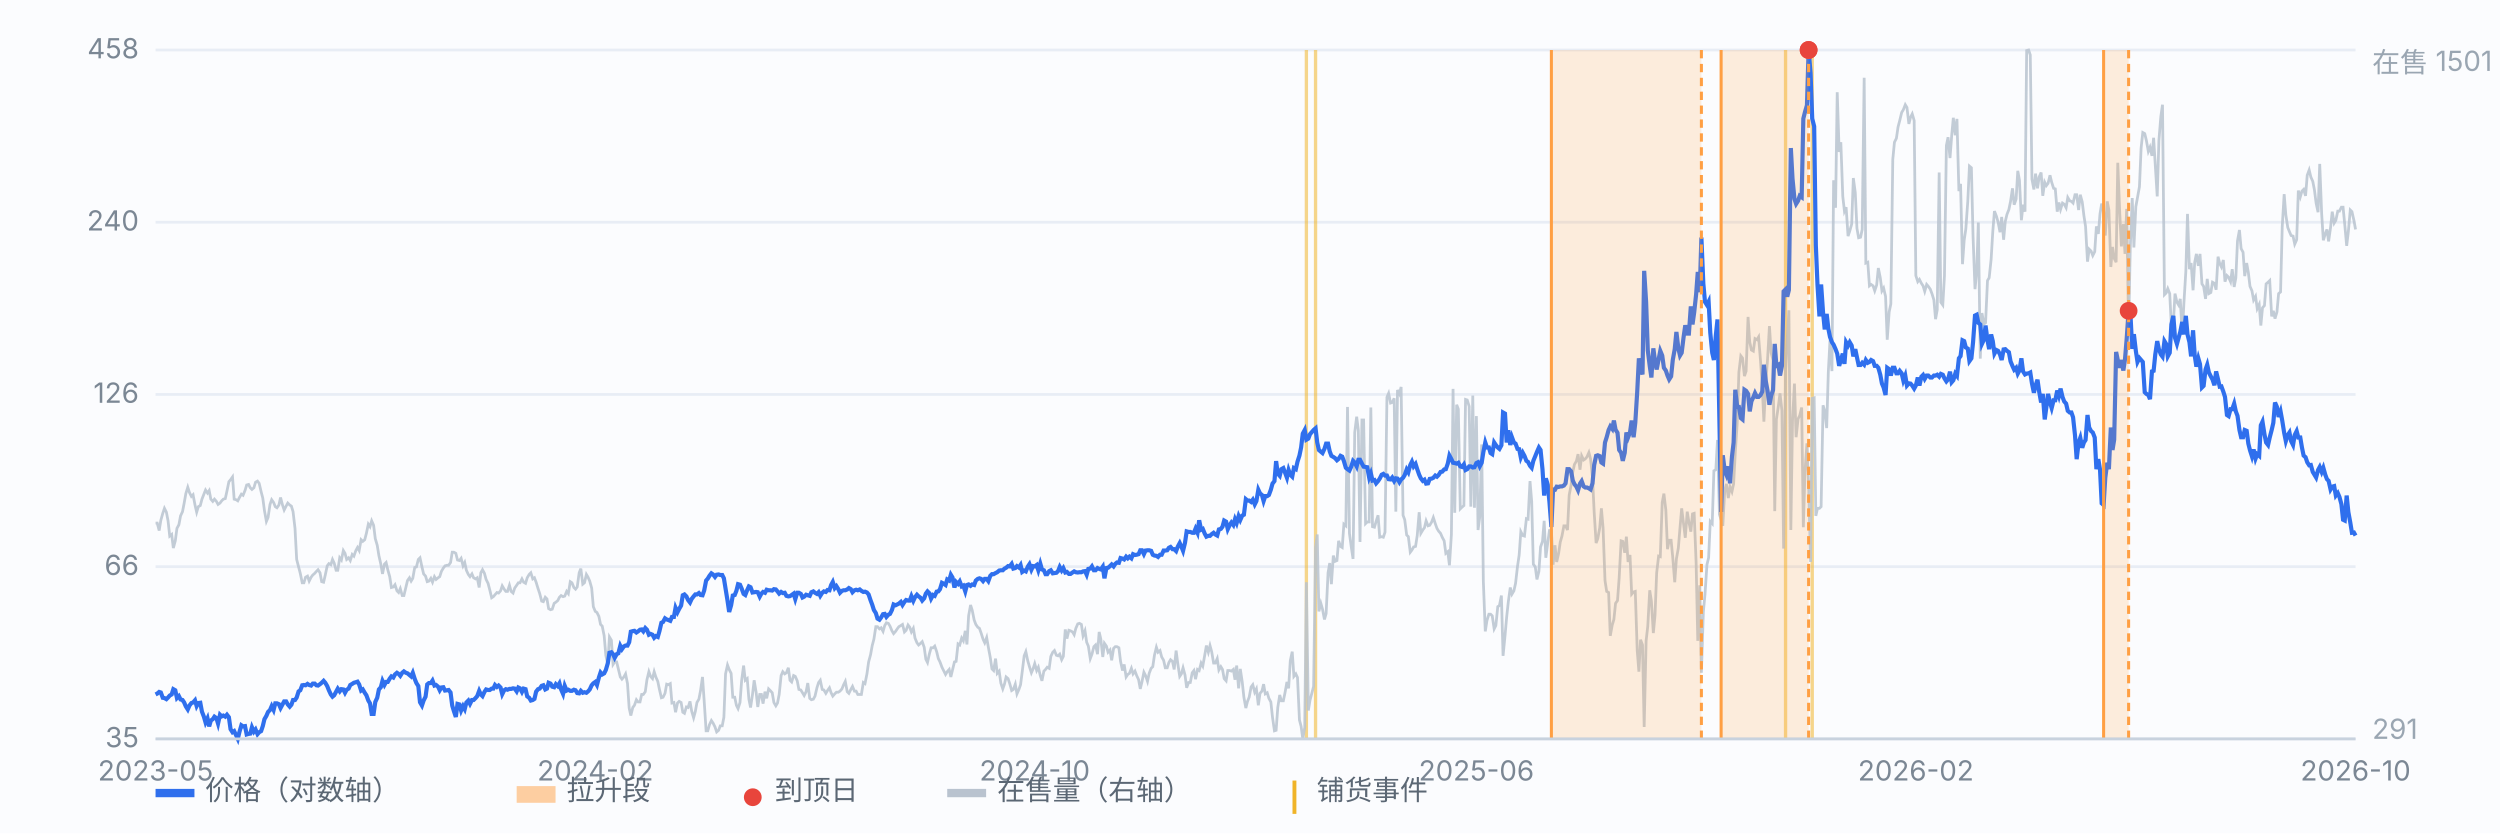
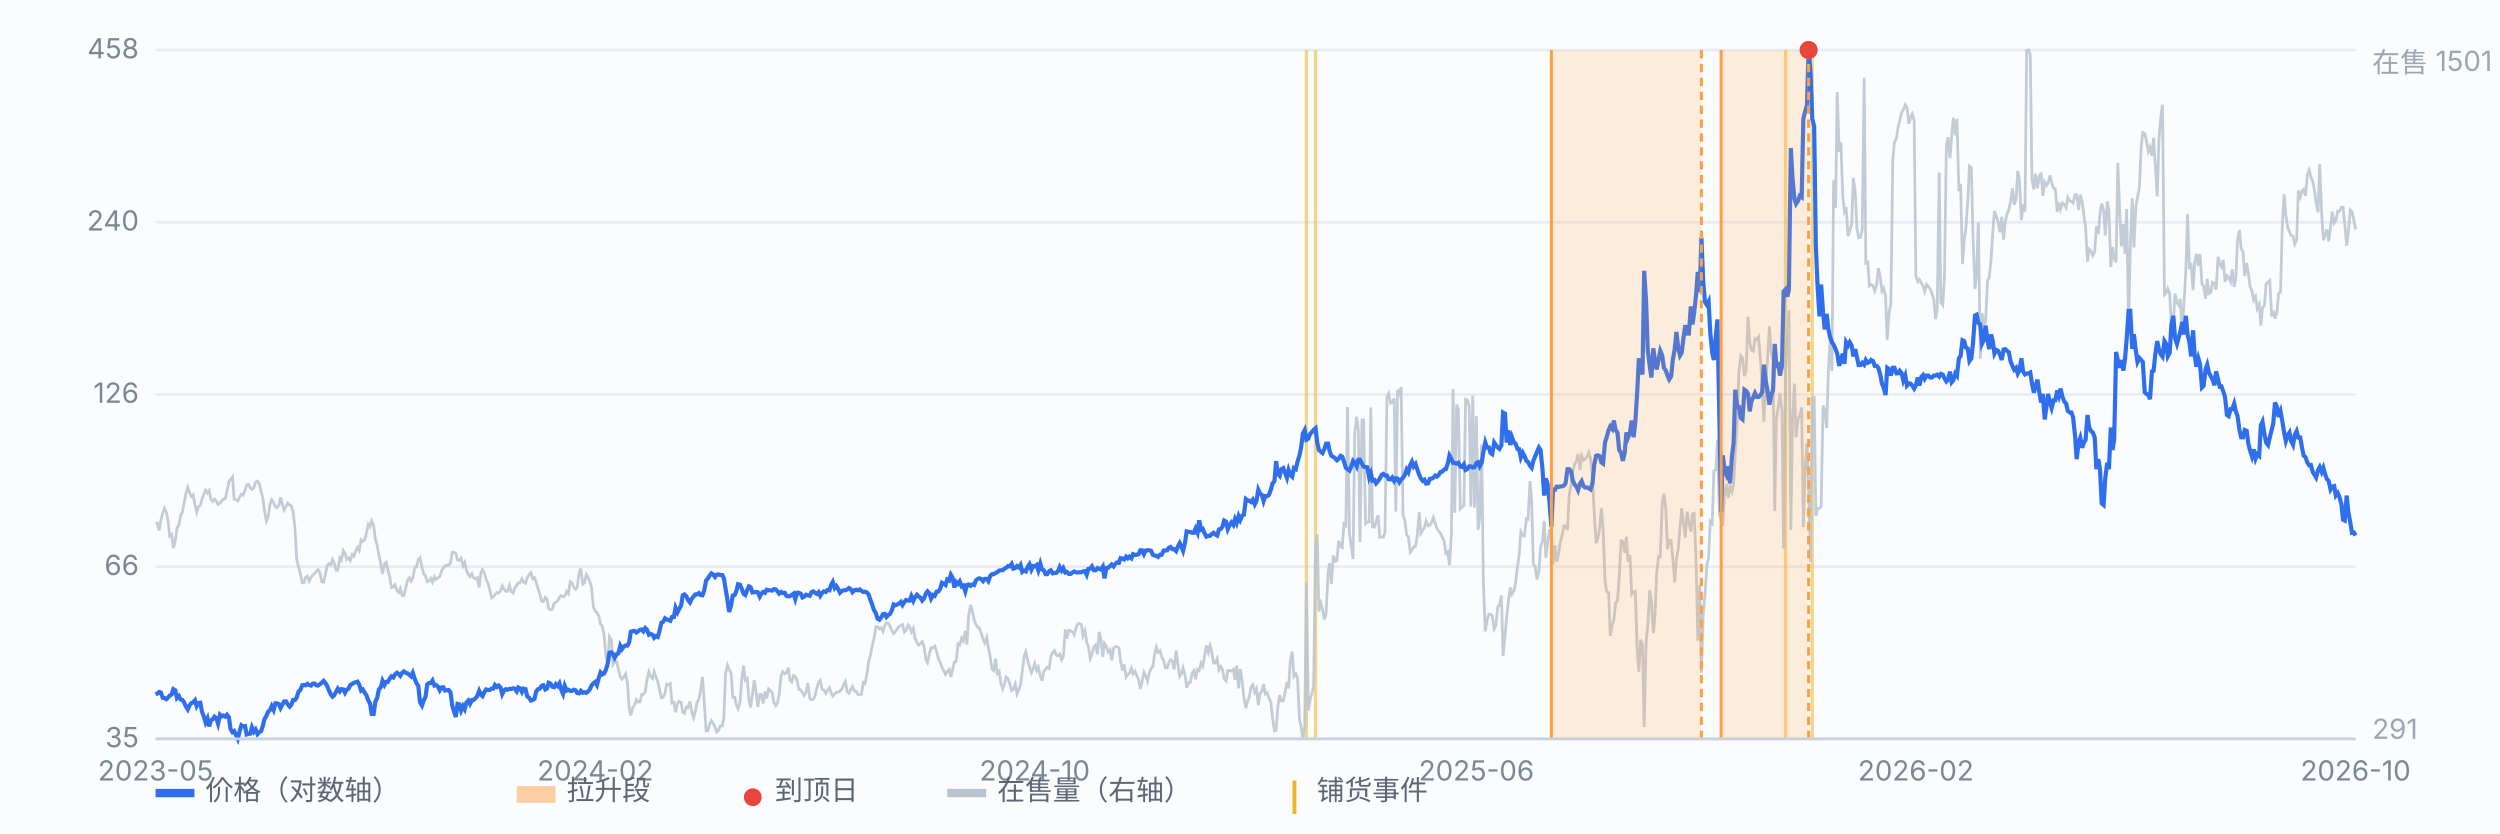
<svg xmlns="http://www.w3.org/2000/svg" viewBox="0 0 900 300" preserveAspectRatio="xMidYMid meet" style="width:100%;max-width:900px;height:auto;display:block" font-family="-apple-system,Segoe UI,Microsoft YaHei,sans-serif" font-size="10">
  <rect x="0" y="0" width="900" height="300" fill="#fbfcfe" />
  <line x1="56" y1="266.0" x2="848" y2="266.0" stroke="#e8edf5" stroke-width="1" />
  <text x="50" y="269.0" text-anchor="end" fill="#7b8794">35</text>
  <line x1="56" y1="204.0" x2="848" y2="204.0" stroke="#e8edf5" stroke-width="1" />
  <text x="50" y="207.0" text-anchor="end" fill="#7b8794">66</text>
  <line x1="56" y1="142.0" x2="848" y2="142.0" stroke="#e8edf5" stroke-width="1" />
  <text x="50" y="145.0" text-anchor="end" fill="#7b8794">126</text>
  <line x1="56" y1="80.0" x2="848" y2="80.0" stroke="#e8edf5" stroke-width="1" />
  <text x="50" y="83.0" text-anchor="end" fill="#7b8794">240</text>
  <line x1="56" y1="18.0" x2="848" y2="18.0" stroke="#e8edf5" stroke-width="1" />
  <text x="50" y="21.0" text-anchor="end" fill="#7b8794">458</text>
  <line x1="470.3" y1="18" x2="470.3" y2="266" stroke="#f0b429" stroke-width="1.2" opacity="0.55" />
  <line x1="473.6" y1="18" x2="473.6" y2="266" stroke="#f0b429" stroke-width="1.2" opacity="0.55" />
  <line x1="642.8" y1="18" x2="642.8" y2="266" stroke="#f0b429" stroke-width="1.2" opacity="0.55" />
  <line x1="652.4" y1="18" x2="652.4" y2="266" stroke="#f0b429" stroke-width="1.2" opacity="0.55" />
  <path d="M56.0 188.3 L56.6 188.3 L57.3 191.0 L57.9 187.3 L58.6 184.8 L59.2 183.0 L59.9 184.4 L60.5 187.5 L61.1 193.0 L61.8 192.4 L62.4 197.3 L63.1 194.7 L63.7 190.2 L64.4 188.9 L65.0 185.7 L65.7 184.2 L66.3 181.1 L66.9 177.7 L67.6 175.4 L68.2 177.3 L68.9 178.7 L69.5 178.1 L70.2 181.8 L70.8 184.4 L71.4 182.4 L72.1 182.0 L72.7 179.7 L73.4 177.9 L74.0 176.4 L74.7 177.5 L75.3 176.6 L75.9 179.7 L76.6 180.5 L77.2 179.7 L77.9 180.5 L78.5 181.6 L79.2 181.1 L79.8 180.3 L80.4 179.7 L81.1 179.5 L81.7 176.8 L82.4 173.4 L83.0 172.7 L83.7 171.7 L84.3 179.7 L85.0 179.9 L85.6 180.3 L86.2 179.1 L86.9 177.9 L87.5 178.3 L88.2 176.6 L88.8 174.6 L89.5 174.4 L90.1 175.6 L90.7 176.2 L91.4 175.6 L92.0 173.6 L92.7 173.2 L93.3 174.0 L94.0 177.0 L94.6 179.3 L95.2 183.8 L95.9 187.7 L96.5 186.3 L97.2 181.6 L97.8 179.9 L98.5 180.9 L99.1 182.4 L99.7 182.8 L100.4 181.8 L101.0 179.1 L101.7 181.8 L102.3 183.6 L103.0 182.2 L103.6 181.1 L104.3 181.8 L104.9 182.2 L105.5 184.2 L106.2 190.2 L106.8 201.4 L107.5 204.1 L108.1 206.4 L108.8 209.8 L109.4 209.8 L110.0 207.8 L110.7 207.4 L111.3 209.2 L112.0 207.8 L112.6 207.0 L113.3 206.4 L113.9 205.7 L114.5 205.1 L115.2 206.2 L115.8 209.4 L116.5 209.6 L117.1 207.0 L117.8 203.7 L118.4 202.9 L119.1 203.3 L119.7 201.4 L120.3 202.7 L121.0 205.3 L121.6 205.3 L122.3 200.8 L122.9 201.6 L123.6 198.2 L124.2 199.2 L124.8 201.4 L125.5 200.8 L126.1 201.8 L126.8 199.6 L127.4 200.2 L128.1 198.2 L128.7 197.1 L129.3 198.2 L130.0 194.3 L130.6 194.9 L131.3 194.3 L131.9 192.0 L132.6 188.7 L133.2 189.6 L133.8 187.5 L134.5 189.1 L135.1 193.9 L135.8 196.3 L136.4 200.0 L137.1 203.1 L137.7 206.6 L138.4 203.1 L139.0 202.5 L139.6 205.1 L140.3 207.6 L140.9 211.5 L141.6 211.3 L142.2 210.5 L142.9 212.7 L143.5 213.3 L144.1 211.9 L144.8 214.4 L145.4 214.4 L146.1 211.5 L146.7 209.0 L147.4 208.0 L148.0 209.2 L148.6 208.2 L149.3 204.3 L149.9 204.1 L150.6 201.4 L151.2 200.8 L151.9 204.1 L152.5 206.6 L153.2 207.4 L153.8 209.4 L154.4 209.2 L155.1 208.2 L155.7 209.6 L156.4 207.6 L157.0 208.6 L157.7 208.0 L158.3 207.6 L158.9 205.7 L159.6 204.5 L160.2 203.7 L160.9 203.5 L161.5 203.5 L162.2 202.5 L162.8 198.8 L163.4 198.8 L164.1 199.2 L164.7 201.6 L165.4 201.8 L166.0 201.0 L166.7 203.7 L167.3 202.5 L167.9 205.3 L168.6 206.8 L169.2 207.6 L169.9 206.6 L170.5 208.0 L171.2 208.4 L171.8 208.0 L172.5 211.5 L173.1 206.2 L173.7 205.1 L174.4 206.4 L175.0 208.6 L175.7 210.0 L176.3 212.3 L177.0 215.2 L177.6 214.8 L178.2 214.1 L178.9 213.3 L179.5 213.5 L180.2 212.7 L180.8 210.9 L181.5 212.1 L182.1 212.9 L182.7 212.9 L183.4 210.7 L184.0 212.9 L184.7 213.5 L185.3 211.7 L186.0 210.7 L186.6 209.8 L187.2 209.8 L187.9 208.4 L188.5 209.6 L189.2 210.0 L189.8 208.0 L190.5 206.8 L191.1 206.2 L191.8 208.4 L192.4 208.0 L193.0 209.6 L193.7 211.9 L194.3 213.7 L195.0 216.4 L195.6 216.6 L196.3 215.0 L196.9 215.6 L197.5 219.1 L198.2 219.5 L198.8 219.3 L199.5 217.2 L200.1 216.8 L200.8 216.2 L201.4 215.0 L202.0 214.4 L202.7 214.8 L203.3 214.6 L204.0 212.9 L204.6 213.7 L205.3 209.4 L205.9 209.8 L206.6 211.5 L207.2 212.1 L207.8 211.3 L208.5 206.2 L209.1 204.7 L209.8 210.3 L210.4 209.8 L211.1 206.8 L211.7 207.8 L212.3 209.2 L213.0 211.7 L213.6 218.4 L214.3 220.1 L214.9 220.5 L215.6 221.9 L216.2 224.8 L216.8 225.4 L217.5 228.9 L218.1 235.9 L218.8 239.2 L219.4 229.3 L220.1 230.5 L220.7 239.2 L221.3 238.3 L222.0 238.3 L222.6 240.8 L223.3 243.7 L223.9 244.5 L224.6 243.7 L225.2 242.6 L225.9 246.1 L226.5 254.9 L227.1 257.6 L227.8 254.7 L228.4 253.9 L229.1 251.9 L229.7 252.7 L230.4 252.7 L231.0 250.0 L231.6 250.0 L232.3 249.0 L232.9 244.7 L233.6 241.8 L234.2 243.5 L234.9 244.3 L235.5 241.8 L236.1 243.7 L236.8 245.3 L237.4 248.2 L238.1 251.2 L238.7 251.0 L239.4 249.6 L240.0 246.3 L240.6 246.5 L241.3 246.1 L241.9 253.1 L242.6 252.9 L243.2 256.4 L243.9 253.1 L244.5 252.5 L245.2 252.9 L245.8 256.4 L246.4 256.8 L247.1 254.5 L247.7 254.7 L248.4 252.5 L249.0 256.0 L249.7 258.4 L250.3 256.2 L250.9 252.9 L251.6 251.7 L252.2 248.6 L252.9 243.7 L253.5 252.3 L254.2 263.1 L254.8 263.1 L255.4 260.9 L256.1 259.4 L256.7 260.3 L257.4 261.7 L258.0 263.5 L258.7 262.9 L259.3 261.3 L260.0 261.3 L260.6 258.2 L261.2 242.6 L261.9 239.4 L262.5 241.0 L263.2 242.4 L263.8 251.0 L264.5 251.0 L265.1 253.9 L265.7 255.1 L266.4 252.9 L267.0 244.9 L267.7 239.6 L268.3 244.9 L269.0 244.3 L269.6 251.7 L270.2 254.7 L270.9 250.0 L271.5 244.9 L272.2 249.2 L272.8 254.5 L273.5 250.0 L274.1 250.0 L274.7 253.3 L275.4 249.0 L276.0 251.4 L276.7 248.0 L277.3 248.6 L278.0 249.4 L278.6 252.9 L279.3 254.1 L279.9 253.1 L280.5 250.0 L281.2 243.2 L281.8 241.8 L282.5 242.6 L283.1 242.2 L283.8 240.4 L284.4 244.9 L285.0 245.5 L285.7 243.2 L286.3 243.5 L287.0 245.1 L287.6 248.2 L288.3 248.4 L288.9 249.4 L289.5 250.4 L290.2 249.0 L290.8 245.9 L291.5 251.4 L292.1 251.9 L292.8 251.7 L293.4 250.6 L294.1 247.6 L294.7 245.7 L295.3 244.9 L296.0 248.2 L296.6 248.4 L297.3 249.6 L297.9 248.6 L298.6 247.6 L299.2 249.4 L299.8 250.6 L300.5 249.8 L301.1 249.2 L301.8 249.2 L302.4 248.8 L303.1 248.0 L303.7 246.5 L304.3 245.3 L305.0 249.0 L305.6 249.6 L306.3 248.2 L306.9 247.1 L307.6 248.8 L308.2 248.8 L308.8 250.0 L309.5 250.0 L310.1 250.0 L310.8 245.7 L311.4 246.1 L312.1 242.6 L312.7 238.3 L313.4 235.7 L314.0 232.4 L314.6 230.1 L315.3 225.6 L315.9 225.6 L316.6 226.4 L317.2 226.0 L317.9 227.3 L318.5 225.2 L319.1 224.2 L319.8 224.4 L320.4 225.4 L321.1 227.1 L321.7 228.1 L322.4 227.3 L323.0 226.4 L323.6 225.6 L324.3 225.2 L324.9 224.8 L325.6 227.5 L326.2 226.9 L326.9 225.0 L327.5 225.8 L328.1 227.5 L328.8 226.2 L329.4 229.7 L330.1 231.4 L330.7 232.2 L331.4 231.6 L332.0 231.0 L332.7 233.0 L333.3 237.3 L333.9 238.5 L334.6 235.3 L335.2 233.2 L335.9 233.2 L336.5 232.6 L337.2 234.6 L337.8 237.1 L338.4 238.3 L339.1 240.2 L339.7 241.4 L340.4 242.8 L341.0 241.8 L341.7 241.0 L342.3 243.7 L342.9 241.2 L343.6 238.3 L344.2 238.1 L344.9 231.8 L345.5 232.2 L346.2 229.7 L346.8 230.7 L347.5 227.1 L348.1 232.0 L348.7 221.7 L349.4 217.8 L350.0 219.7 L350.7 223.2 L351.3 224.8 L352.0 225.8 L352.6 226.2 L353.2 227.9 L353.9 230.1 L354.5 231.4 L355.2 229.5 L355.8 233.0 L356.5 236.7 L357.1 240.8 L357.7 241.4 L358.4 237.1 L359.0 242.4 L359.7 241.6 L360.3 245.9 L361.0 248.0 L361.6 246.3 L362.2 243.7 L362.9 244.3 L363.5 246.1 L364.2 248.6 L364.8 248.2 L365.5 246.3 L366.1 249.8 L366.8 248.2 L367.4 246.5 L368.0 241.8 L368.7 236.1 L369.3 234.6 L370.0 237.9 L370.6 240.0 L371.3 242.2 L371.9 240.8 L372.5 238.9 L373.2 241.4 L373.8 240.2 L374.5 243.2 L375.1 245.1 L375.8 241.6 L376.4 241.0 L377.0 240.2 L377.7 240.6 L378.3 236.3 L379.0 234.8 L379.6 234.2 L380.3 235.9 L380.9 236.1 L381.5 235.5 L382.2 237.5 L382.8 236.3 L383.5 226.6 L384.1 229.9 L384.8 226.9 L385.4 227.1 L386.1 227.5 L386.7 228.5 L387.3 226.2 L388.0 224.6 L388.6 224.4 L389.3 224.8 L389.9 228.9 L390.6 227.1 L391.2 231.2 L391.8 232.6 L392.5 237.1 L393.1 235.5 L393.8 232.8 L394.4 232.2 L395.1 235.5 L395.7 227.5 L396.3 230.1 L397.0 236.5 L397.6 231.6 L398.3 232.6 L398.9 234.8 L399.6 234.0 L400.2 237.7 L400.9 233.4 L401.5 232.8 L402.1 232.8 L402.8 233.2 L403.4 238.1 L404.1 241.4 L404.7 239.2 L405.4 243.7 L406.0 242.8 L406.6 242.4 L407.3 240.6 L407.9 242.6 L408.6 241.6 L409.2 243.2 L409.9 244.7 L410.5 248.0 L411.1 245.5 L411.8 242.0 L412.4 243.2 L413.1 245.3 L413.7 242.4 L414.4 240.6 L415.0 240.0 L415.6 235.9 L416.3 233.0 L416.9 234.8 L417.6 234.2 L418.2 236.5 L418.9 237.7 L419.5 240.4 L420.2 240.4 L420.8 238.5 L421.4 237.5 L422.1 238.1 L422.7 241.0 L423.4 234.2 L424.0 238.9 L424.7 243.5 L425.3 242.6 L425.9 240.4 L426.6 243.0 L427.2 247.6 L427.9 245.7 L428.5 245.7 L429.2 242.2 L429.8 241.4 L430.4 244.5 L431.1 241.0 L431.7 241.4 L432.4 238.7 L433.0 239.8 L433.7 235.9 L434.3 232.4 L435.0 234.8 L435.6 232.4 L436.2 234.6 L436.9 238.7 L437.5 238.7 L438.2 237.1 L438.8 241.2 L439.5 240.0 L440.1 241.0 L440.7 244.3 L441.4 245.1 L442.0 241.4 L442.7 241.4 L443.3 241.6 L444.0 241.0 L444.6 244.7 L445.2 239.6 L445.9 247.8 L446.5 240.8 L447.2 245.5 L447.8 251.0 L448.5 254.9 L449.1 252.5 L449.7 251.0 L450.4 247.3 L451.0 246.5 L451.7 249.2 L452.3 248.0 L453.0 253.9 L453.6 249.6 L454.3 248.8 L454.9 246.3 L455.5 249.8 L456.2 249.4 L456.8 251.4 L457.5 252.7 L458.1 258.2 L458.8 263.1 L459.4 262.9 L460.0 254.7 L460.7 250.2 L461.3 252.3 L462.0 252.3 L462.6 249.4 L463.3 245.5 L463.9 247.8 L464.5 237.9 L465.2 234.6 L465.8 243.5 L466.5 242.6 L467.1 243.9 L467.8 259.2 L468.4 261.5 L469.0 266.0 L469.7 261.9 L470.3 209.6 L471.0 255.8 L471.6 252.1 L472.3 249.4 L472.9 247.1 L473.6 197.1 L474.2 192.4 L474.8 220.1 L475.5 217.2 L476.1 219.3 L476.8 223.0 L477.4 220.9 L478.1 206.2 L478.7 202.7 L479.3 210.3 L480.0 200.0 L480.6 202.1 L481.3 201.8 L481.9 194.7 L482.6 196.7 L483.2 197.1 L483.8 188.7 L484.5 189.3 L485.1 146.5 L485.8 192.0 L486.4 196.5 L487.1 201.2 L487.7 155.7 L488.4 150.0 L489.0 154.9 L489.6 195.1 L490.3 151.2 L490.9 151.2 L491.6 188.5 L492.2 187.9 L492.9 187.9 L493.5 146.7 L494.1 189.6 L494.8 189.8 L495.4 187.7 L496.1 185.5 L496.7 193.4 L497.4 193.2 L498.0 193.4 L498.6 191.6 L499.3 143.0 L499.9 141.6 L500.6 145.1 L501.2 144.9 L501.9 143.4 L502.5 184.2 L503.1 140.4 L503.8 141.8 L504.4 139.3 L505.1 185.5 L505.7 187.1 L506.4 192.6 L507.0 193.2 L507.7 198.8 L508.3 198.0 L508.9 196.9 L509.6 196.7 L510.2 192.8 L510.9 184.4 L511.5 192.0 L512.2 190.8 L512.8 190.0 L513.4 187.5 L514.1 189.3 L514.7 189.1 L515.4 187.9 L516.0 186.3 L516.7 188.5 L517.3 190.2 L517.9 191.2 L518.6 192.0 L519.2 193.4 L519.9 194.7 L520.5 199.2 L521.2 198.6 L521.8 203.5 L522.5 192.4 L523.1 140.0 L523.7 184.6 L524.4 145.7 L525.0 147.3 L525.7 183.2 L526.3 182.6 L527.0 182.0 L527.6 143.8 L528.2 144.0 L528.9 146.3 L529.5 182.4 L530.2 142.4 L530.8 182.8 L531.5 149.8 L532.1 190.8 L532.7 186.1 L533.4 160.0 L534.0 209.2 L534.7 227.3 L535.3 223.4 L536.0 221.1 L536.6 221.1 L537.2 221.7 L537.9 226.4 L538.5 225.2 L539.2 218.4 L539.8 218.0 L540.5 214.4 L541.1 236.1 L541.8 228.9 L542.4 222.1 L543.0 216.6 L543.7 211.5 L544.3 213.9 L545.0 212.7 L545.6 210.0 L546.3 203.9 L546.9 199.8 L547.5 191.4 L548.2 192.8 L548.8 193.0 L549.5 186.7 L550.1 186.9 L550.8 173.2 L551.4 180.5 L552.0 203.1 L552.7 204.1 L553.3 208.6 L554.0 205.7 L554.6 196.9 L555.3 194.9 L555.9 187.5 L556.5 200.8 L557.2 195.3 L557.8 191.0 L558.5 191.0 L559.1 203.3 L559.8 196.3 L560.4 202.3 L561.1 199.2 L561.7 195.1 L562.3 193.0 L563.0 189.3 L563.6 189.3 L564.3 190.8 L564.9 178.3 L565.6 174.6 L566.2 169.9 L566.8 167.2 L567.5 166.0 L568.1 163.5 L568.8 169.1 L569.4 164.1 L570.1 165.6 L570.7 165.2 L571.3 164.5 L572.0 162.9 L572.6 165.2 L573.3 171.9 L573.9 184.4 L574.6 195.5 L575.2 193.9 L575.9 190.0 L576.5 183.0 L577.1 190.0 L577.8 209.0 L578.4 212.9 L579.1 213.3 L579.7 228.9 L580.4 225.0 L581.0 223.0 L581.6 217.2 L582.3 216.2 L582.9 208.0 L583.6 194.7 L584.2 194.9 L584.9 199.0 L585.5 193.2 L586.1 202.3 L586.8 199.8 L587.4 213.9 L588.1 213.1 L588.7 212.9 L589.4 234.2 L590.0 241.8 L590.6 230.3 L591.3 232.2 L591.9 261.7 L592.6 230.7 L593.2 225.4 L593.9 212.5 L594.5 216.4 L595.2 227.9 L595.8 221.5 L596.4 206.2 L597.1 200.2 L597.7 200.4 L598.4 180.9 L599.0 177.7 L599.7 183.6 L600.3 197.7 L600.9 194.5 L601.6 194.5 L602.2 200.8 L602.9 209.6 L603.5 201.2 L604.2 197.3 L604.8 190.0 L605.4 183.0 L606.1 188.7 L606.7 193.6 L607.4 184.2 L608.0 187.9 L608.7 191.4 L609.3 185.0 L609.9 184.8 L610.6 202.5 L611.2 230.7 L611.9 210.7 L612.5 242.2 L613.2 220.3 L613.8 213.9 L614.5 203.3 L615.1 200.8 L615.7 187.7 L616.4 188.5 L617.0 169.5 L617.7 169.1 L618.3 158.4 L619.0 185.2 L619.6 187.1 L620.2 189.3 L620.9 176.6 L621.5 174.2 L622.2 179.3 L622.8 175.2 L623.5 177.0 L624.1 174.2 L624.7 162.9 L625.4 152.2 L626.0 134.0 L626.7 128.1 L627.3 128.9 L628.0 135.4 L628.6 133.6 L629.3 114.1 L629.9 123.1 L630.5 126.0 L631.2 126.4 L631.8 121.9 L632.5 122.3 L633.1 121.3 L633.8 130.1 L634.4 139.1 L635.0 151.8 L635.7 137.5 L636.3 129.7 L637.0 117.4 L637.6 127.0 L638.3 129.7 L638.9 184.0 L639.5 151.0 L640.2 146.3 L640.8 141.6 L641.5 147.9 L642.1 197.5 L642.8 133.4 L643.4 122.3 L644.0 111.7 L644.7 190.8 L645.3 151.6 L646.0 138.1 L646.6 157.4 L647.3 150.8 L647.9 149.6 L648.6 146.7 L649.2 189.8 L649.8 169.7 L650.5 159.6 L651.1 174.2 L651.8 202.3 L652.4 143.4 L653.1 143.2 L653.7 185.7 L654.3 183.0 L655.0 183.0 L655.6 182.4 L656.3 145.9 L656.9 147.9 L657.6 154.1 L658.2 133.8 L658.8 122.5 L659.5 133.6 L660.1 64.9 L660.8 74.8 L661.4 33.2 L662.1 54.7 L662.7 51.2 L663.4 70.7 L664.0 76.0 L664.6 74.6 L665.3 85.0 L665.9 83.2 L666.6 80.7 L667.2 64.1 L667.9 69.4 L668.5 82.2 L669.1 85.6 L669.8 85.4 L670.4 82.6 L671.1 28.0 L671.7 94.7 L672.4 94.4 L673.0 102.9 L673.6 102.4 L674.3 102.9 L674.9 104.7 L675.6 102.6 L676.2 96.5 L676.9 100.0 L677.5 104.7 L678.1 103.7 L678.8 106.7 L679.4 122.3 L680.1 112.3 L680.7 109.4 L681.4 57.4 L682.0 51.2 L682.7 49.8 L683.3 45.7 L683.9 43.4 L684.6 40.5 L685.2 39.5 L685.9 37.7 L686.5 38.7 L687.2 44.6 L687.8 42.2 L688.4 41.0 L689.1 43.4 L689.7 99.2 L690.4 101.4 L691.0 100.6 L691.7 102.0 L692.3 102.9 L692.9 104.9 L693.6 102.4 L694.2 103.1 L694.9 104.1 L695.5 105.7 L696.2 108.0 L696.8 114.9 L697.4 111.5 L698.1 62.1 L698.7 108.8 L699.4 109.8 L700.0 99.4 L700.7 52.4 L701.3 49.4 L702.0 56.9 L702.6 48.9 L703.2 42.4 L703.9 48.7 L704.5 42.8 L705.2 68.8 L705.8 66.2 L706.5 95.1 L707.1 86.5 L707.7 82.4 L708.4 72.5 L709.0 59.8 L709.7 60.4 L710.3 85.2 L711.0 104.1 L711.6 97.9 L712.2 80.1 L712.9 129.1 L713.5 112.7 L714.2 116.6 L714.8 116.2 L715.5 101.0 L716.1 100.0 L716.8 93.4 L717.4 83.4 L718.0 76.0 L718.7 77.8 L719.3 79.9 L720.0 83.6 L720.6 78.1 L721.3 86.3 L721.9 79.7 L722.5 77.2 L723.2 75.4 L723.8 72.5 L724.5 67.8 L725.1 73.7 L725.8 71.7 L726.4 61.5 L727.0 64.9 L727.7 79.3 L728.3 73.7 L729.0 76.2 L729.6 18.2 L730.3 18.0 L730.9 19.8 L731.5 64.5 L732.2 68.2 L732.8 62.5 L733.5 67.8 L734.1 63.7 L734.8 62.1 L735.4 70.5 L736.1 65.6 L736.7 66.8 L737.3 66.0 L738.0 63.1 L738.6 65.6 L739.3 67.8 L739.9 68.0 L740.6 76.2 L741.2 72.9 L741.8 75.4 L742.5 73.1 L743.1 73.5 L743.8 74.8 L744.4 71.1 L745.1 72.3 L745.7 72.5 L746.3 73.1 L747.0 70.1 L747.6 70.1 L748.3 75.6 L748.9 70.1 L749.6 72.7 L750.2 77.6 L750.8 81.5 L751.5 94.2 L752.1 89.7 L752.8 90.4 L753.4 92.0 L754.1 90.6 L754.7 81.5 L755.4 84.2 L756.0 77.0 L756.6 73.3 L757.3 75.8 L757.9 84.8 L758.6 72.5 L759.2 75.6 L759.9 96.1 L760.5 88.9 L761.1 93.0 L761.8 94.4 L762.4 58.6 L763.1 76.6 L763.7 88.7 L764.4 80.7 L765.0 91.4 L765.6 75.2 L766.3 118.4 L766.9 89.1 L767.6 71.3 L768.2 89.1 L768.9 74.4 L769.5 71.1 L770.2 67.2 L770.8 53.3 L771.4 47.7 L772.1 48.1 L772.7 50.6 L773.4 54.5 L774.0 53.0 L774.7 56.1 L775.3 49.6 L775.9 59.4 L776.6 70.7 L777.2 50.6 L777.9 42.0 L778.5 37.7 L779.2 106.1 L779.8 105.5 L780.4 103.9 L781.1 105.7 L781.7 117.6 L782.4 116.4 L783.0 105.7 L783.7 108.8 L784.3 109.8 L784.9 107.6 L785.6 120.5 L786.2 109.2 L786.9 97.7 L787.5 77.0 L788.2 96.9 L788.8 94.7 L789.5 104.5 L790.1 94.4 L790.7 91.4 L791.4 95.7 L792.0 91.4 L792.7 102.2 L793.3 103.1 L794.0 107.6 L794.6 100.4 L795.2 105.7 L795.9 105.3 L796.5 101.6 L797.2 102.0 L797.8 104.3 L798.5 92.4 L799.1 94.9 L799.7 96.1 L800.4 93.6 L801.0 101.4 L801.7 99.2 L802.3 99.8 L803.0 101.4 L803.6 96.9 L804.3 103.3 L804.9 100.0 L805.5 86.7 L806.2 82.8 L806.8 89.5 L807.5 90.8 L808.1 99.4 L808.8 94.7 L809.4 98.1 L810.0 103.1 L810.7 104.7 L811.3 108.0 L812.0 106.7 L812.6 111.1 L813.3 109.6 L813.9 117.2 L814.5 110.8 L815.2 110.0 L815.8 102.2 L816.5 101.6 L817.1 101.0 L817.8 113.9 L818.4 111.9 L819.0 114.7 L819.7 112.3 L820.3 105.7 L821.0 105.1 L821.6 81.7 L822.3 69.9 L822.9 77.4 L823.6 81.9 L824.2 83.4 L824.8 84.8 L825.5 85.0 L826.1 87.9 L826.8 86.3 L827.4 68.6 L828.1 70.9 L828.7 68.8 L829.3 68.2 L830.0 70.5 L830.6 63.1 L831.3 61.2 L831.9 63.7 L832.6 65.3 L833.2 68.4 L833.8 73.1 L834.5 76.4 L835.1 59.0 L835.8 77.0 L836.4 86.5 L837.1 84.2 L837.7 82.6 L838.3 86.9 L839.0 81.9 L839.6 76.2 L840.3 80.3 L840.9 79.3 L841.6 76.0 L842.2 76.0 L842.9 74.6 L843.5 74.6 L844.1 80.7 L844.8 88.5 L845.4 83.4 L846.1 75.6 L846.7 76.2 L847.4 79.3 L848.0 82.6" fill="none" stroke="#b9c3cf" stroke-width="1" opacity="0.85" />
  <text x="854" y="26" fill="#9aa6b2">在售 1501</text>
  <text x="854" y="266" fill="#9aa6b2">291</text>
  <path d="M56.0 250.0 L56.6 249.7 L57.3 249.1 L57.9 249.3 L58.6 251.2 L59.2 251.3 L59.9 251.7 L60.5 251.1 L61.1 250.4 L61.8 250.0 L62.4 248.1 L63.1 248.5 L63.7 251.3 L64.4 250.6 L65.0 251.8 L65.7 252.0 L66.3 252.9 L66.9 254.3 L67.6 255.4 L68.2 254.0 L68.9 253.1 L69.5 252.9 L70.2 252.1 L70.8 254.2 L71.4 253.1 L72.1 253.0 L72.7 256.2 L73.4 258.0 L74.0 260.1 L74.7 258.6 L75.3 261.5 L75.9 259.4 L76.6 258.9 L77.2 258.0 L77.9 258.5 L78.5 260.5 L79.2 257.3 L79.8 257.9 L80.4 257.6 L81.1 258.0 L81.7 257.3 L82.4 258.2 L83.0 262.5 L83.7 263.6 L84.3 263.2 L85.0 264.7 L85.6 266.0 L86.2 263.5 L86.9 261.1 L87.5 261.5 L88.2 261.4 L88.8 264.4 L89.5 264.2 L90.1 264.1 L90.7 261.8 L91.4 263.4 L92.0 262.6 L92.7 264.3 L93.3 263.6 L94.0 263.2 L94.6 261.4 L95.2 258.9 L95.9 257.7 L96.5 256.3 L97.2 255.6 L97.8 254.2 L98.5 255.6 L99.1 253.2 L99.7 253.2 L100.4 253.5 L101.0 254.9 L101.7 253.6 L102.3 252.5 L103.0 252.5 L103.6 253.6 L104.3 254.4 L104.9 253.7 L105.5 252.0 L106.2 252.0 L106.8 251.1 L107.5 248.9 L108.1 248.5 L108.8 246.7 L109.4 246.6 L110.0 246.7 L110.7 246.2 L111.3 246.6 L112.0 246.8 L112.6 246.1 L113.3 246.1 L113.9 246.7 L114.5 246.8 L115.2 246.3 L115.8 245.8 L116.5 245.1 L117.1 245.8 L117.8 247.0 L118.4 248.5 L119.1 250.0 L119.7 250.8 L120.3 250.3 L121.0 249.0 L121.6 247.9 L122.3 248.9 L122.9 248.1 L123.6 248.2 L124.2 249.4 L124.8 248.3 L125.5 247.9 L126.1 246.6 L126.8 246.2 L127.4 245.8 L128.1 245.6 L128.7 245.4 L129.3 246.4 L130.0 248.6 L130.6 248.2 L131.3 249.4 L131.9 250.3 L132.6 252.2 L133.2 253.2 L133.8 257.0 L134.5 257.0 L135.1 252.7 L135.8 251.2 L136.4 248.2 L137.1 247.4 L137.7 245.1 L138.4 246.6 L139.0 245.5 L139.6 245.5 L140.3 244.3 L140.9 243.5 L141.6 243.9 L142.2 242.8 L142.9 242.2 L143.5 242.6 L144.1 243.3 L144.8 242.2 L145.4 241.7 L146.1 242.2 L146.7 242.4 L147.4 243.0 L148.0 243.5 L148.6 242.2 L149.3 244.4 L149.9 245.9 L150.6 247.0 L151.2 252.8 L151.9 254.0 L152.5 252.2 L153.2 250.8 L153.8 246.4 L154.4 245.9 L155.1 245.9 L155.7 245.0 L156.4 246.8 L157.0 246.6 L157.7 247.2 L158.3 248.5 L158.9 247.5 L159.6 247.4 L160.2 248.6 L160.9 248.5 L161.5 248.4 L162.2 249.3 L162.8 254.0 L163.4 256.0 L164.1 258.1 L164.7 253.4 L165.4 253.6 L166.0 255.8 L166.7 254.2 L167.3 255.3 L167.9 252.9 L168.6 252.2 L169.2 253.4 L169.9 252.0 L170.5 252.0 L171.2 251.3 L171.8 250.6 L172.5 248.7 L173.1 250.0 L173.7 250.6 L174.4 249.1 L175.0 248.2 L175.7 248.4 L176.3 248.4 L177.0 247.9 L177.6 247.9 L178.2 246.6 L178.9 247.3 L179.5 246.8 L180.2 247.5 L180.8 249.9 L181.5 248.5 L182.1 248.1 L182.7 248.3 L183.4 248.0 L184.0 248.0 L184.7 247.8 L185.3 247.9 L186.0 248.9 L186.6 247.5 L187.2 247.8 L187.9 249.1 L188.5 247.9 L189.2 248.1 L189.8 250.7 L190.5 251.2 L191.1 252.2 L191.8 252.0 L192.4 251.6 L193.0 249.0 L193.7 248.1 L194.3 247.9 L195.0 246.9 L195.6 246.7 L196.3 248.2 L196.9 247.9 L197.5 245.8 L198.2 246.1 L198.8 247.2 L199.5 247.4 L200.1 246.3 L200.8 247.0 L201.4 246.0 L202.0 248.2 L202.7 249.8 L203.3 246.9 L204.0 248.6 L204.6 248.3 L205.3 248.7 L205.9 248.7 L206.6 248.3 L207.2 248.5 L207.8 249.5 L208.5 249.6 L209.1 248.7 L209.8 249.4 L210.4 249.2 L211.1 249.4 L211.7 248.9 L212.3 248.2 L213.0 246.7 L213.6 246.0 L214.3 245.5 L214.9 246.6 L215.6 243.9 L216.2 242.1 L216.8 242.8 L217.5 242.4 L218.1 241.2 L218.8 238.8 L219.4 235.0 L220.1 234.8 L220.7 235.5 L221.3 236.8 L222.0 235.5 L222.6 235.2 L223.3 232.5 L223.9 233.7 L224.6 232.7 L225.2 232.4 L225.9 232.4 L226.5 231.2 L227.1 227.4 L227.8 227.2 L228.4 227.1 L229.1 227.7 L229.7 227.3 L230.4 226.7 L231.0 226.6 L231.6 227.3 L232.3 226.1 L232.9 226.7 L233.6 228.5 L234.2 228.2 L234.9 228.5 L235.5 229.6 L236.1 229.0 L236.8 229.3 L237.4 227.2 L238.1 224.2 L238.7 223.9 L239.4 222.6 L240.0 223.0 L240.6 223.2 L241.3 223.5 L241.9 222.1 L242.6 222.1 L243.2 218.8 L243.9 220.4 L244.5 219.2 L245.2 218.0 L245.8 214.3 L246.4 214.0 L247.1 214.7 L247.7 216.0 L248.4 216.9 L249.0 215.6 L249.7 214.7 L250.3 214.0 L250.9 214.0 L251.6 213.5 L252.2 214.2 L252.9 214.3 L253.5 212.6 L254.2 209.0 L254.8 208.3 L255.4 207.3 L256.1 206.4 L256.7 206.8 L257.4 207.7 L258.0 206.9 L258.7 206.8 L259.3 207.0 L260.0 207.0 L260.6 208.2 L261.2 211.9 L261.9 216.2 L262.5 220.3 L263.2 217.9 L263.8 214.4 L264.5 214.2 L265.1 212.7 L265.7 210.3 L266.4 210.5 L267.0 211.9 L267.7 213.8 L268.3 214.2 L269.0 212.4 L269.6 211.1 L270.2 211.4 L270.9 213.3 L271.5 213.2 L272.2 213.1 L272.8 213.2 L273.5 214.8 L274.1 213.7 L274.7 213.1 L275.4 213.4 L276.0 212.3 L276.7 212.5 L277.3 212.5 L278.0 212.6 L278.6 212.1 L279.3 212.2 L279.9 212.9 L280.5 213.7 L281.2 213.1 L281.8 213.5 L282.5 213.4 L283.1 214.5 L283.8 214.7 L284.4 214.6 L285.0 214.2 L285.7 213.7 L286.3 215.7 L287.0 213.4 L287.6 213.4 L288.3 213.8 L288.9 215.1 L289.5 214.8 L290.2 214.1 L290.8 214.3 L291.5 214.5 L292.1 213.2 L292.8 212.9 L293.4 213.4 L294.1 213.8 L294.7 213.2 L295.3 214.5 L296.0 213.4 L296.6 212.9 L297.3 213.1 L297.9 212.4 L298.6 212.5 L299.2 210.6 L299.8 209.5 L300.5 211.7 L301.1 211.0 L301.8 212.1 L302.4 213.4 L303.1 212.7 L303.7 212.5 L304.3 212.5 L305.0 212.2 L305.6 211.7 L306.3 212.1 L306.9 213.2 L307.6 212.5 L308.2 212.3 L308.8 212.5 L309.5 212.2 L310.1 212.7 L310.8 213.1 L311.4 213.0 L312.1 213.3 L312.7 214.0 L313.4 216.1 L314.0 217.7 L314.6 219.6 L315.3 220.7 L315.9 222.7 L316.6 223.1 L317.2 222.3 L317.9 221.1 L318.5 221.0 L319.1 222.1 L319.8 221.3 L320.4 221.0 L321.1 219.6 L321.7 217.6 L322.4 217.9 L323.0 217.6 L323.6 217.3 L324.3 216.7 L324.9 217.8 L325.6 216.7 L326.2 216.0 L326.9 216.2 L327.5 216.2 L328.1 214.6 L328.8 216.3 L329.4 215.0 L330.1 214.1 L330.7 214.7 L331.4 215.2 L332.0 216.2 L332.7 215.4 L333.3 213.7 L333.9 212.9 L334.6 213.6 L335.2 215.5 L335.9 214.2 L336.5 214.5 L337.2 213.0 L337.8 212.9 L338.4 212.1 L339.1 209.8 L339.7 210.1 L340.4 210.6 L341.0 208.6 L341.7 209.0 L342.3 206.9 L342.9 207.9 L343.6 211.5 L344.2 209.5 L344.9 210.2 L345.5 209.3 L346.2 211.1 L346.8 210.8 L347.5 212.9 L348.1 210.6 L348.7 210.4 L349.4 210.9 L350.0 210.4 L350.7 210.6 L351.3 209.0 L352.0 208.4 L352.6 208.2 L353.2 208.4 L353.9 209.2 L354.5 208.4 L355.2 208.4 L355.8 209.2 L356.5 207.3 L357.1 206.7 L357.7 206.7 L358.4 206.3 L359.0 206.0 L359.7 205.4 L360.3 205.3 L361.0 205.3 L361.6 204.7 L362.2 204.4 L362.9 203.8 L363.5 203.9 L364.2 203.0 L364.8 204.7 L365.5 204.5 L366.1 203.8 L366.8 204.3 L367.4 203.4 L368.0 205.9 L368.7 205.4 L369.3 205.7 L370.0 204.0 L370.6 203.1 L371.3 205.1 L371.9 203.8 L372.5 203.9 L373.2 203.4 L373.8 205.3 L374.5 202.9 L375.1 205.0 L375.8 205.3 L376.4 206.7 L377.0 206.7 L377.7 205.6 L378.3 205.3 L379.0 206.4 L379.6 206.3 L380.3 206.2 L380.9 205.6 L381.5 204.1 L382.2 205.4 L382.8 204.5 L383.5 206.1 L384.1 205.9 L384.8 206.6 L385.4 206.6 L386.1 206.1 L386.7 205.7 L387.3 206.0 L388.0 206.1 L388.6 206.0 L389.3 206.0 L389.9 205.7 L390.6 205.6 L391.2 206.9 L391.8 204.8 L392.5 204.7 L393.1 203.9 L393.8 205.3 L394.4 205.3 L395.1 204.5 L395.7 204.8 L396.3 205.0 L397.0 204.0 L397.6 208.2 L398.3 204.5 L398.9 204.4 L399.6 203.8 L400.2 203.2 L400.9 203.9 L401.5 203.0 L402.1 202.5 L402.8 202.6 L403.4 200.9 L404.1 201.1 L404.7 201.4 L405.4 200.4 L406.0 201.0 L406.6 200.4 L407.3 201.0 L407.9 199.5 L408.6 199.8 L409.2 199.7 L409.9 199.5 L410.5 198.1 L411.1 198.1 L411.8 199.5 L412.4 198.2 L413.1 198.1 L413.7 198.1 L414.4 198.3 L415.0 199.7 L415.6 200.0 L416.3 200.1 L416.9 200.5 L417.6 199.7 L418.2 199.7 L418.9 198.2 L419.5 198.2 L420.2 198.1 L420.8 197.2 L421.4 196.9 L422.1 197.7 L422.7 197.7 L423.4 198.4 L424.0 196.8 L424.7 195.5 L425.3 196.8 L425.9 198.3 L426.6 195.4 L427.2 191.3 L427.9 191.5 L428.5 191.5 L429.2 191.8 L429.8 191.8 L430.4 190.3 L431.1 191.8 L431.7 187.3 L432.4 190.7 L433.0 190.4 L433.7 192.1 L434.3 193.2 L435.0 192.9 L435.6 192.9 L436.2 192.3 L436.9 191.8 L437.5 192.4 L438.2 192.8 L438.8 190.6 L439.5 190.4 L440.1 189.6 L440.7 187.4 L441.4 187.8 L442.0 190.5 L442.7 189.0 L443.3 188.1 L444.0 189.0 L444.6 186.9 L445.2 188.3 L445.9 185.8 L446.5 187.2 L447.2 185.6 L447.8 185.3 L448.5 179.7 L449.1 180.2 L449.7 180.2 L450.4 180.7 L451.0 179.9 L451.7 181.6 L452.3 180.4 L453.0 176.3 L453.6 177.6 L454.3 178.2 L454.9 180.4 L455.5 178.6 L456.2 178.6 L456.8 178.2 L457.5 176.3 L458.1 174.1 L458.8 173.2 L459.4 166.0 L460.0 170.5 L460.7 171.3 L461.3 168.9 L462.0 168.5 L462.6 170.1 L463.3 172.0 L463.9 169.2 L464.5 170.9 L465.2 171.6 L465.8 168.5 L466.5 168.9 L467.1 166.2 L467.8 164.0 L468.4 161.1 L469.0 156.1 L469.7 154.8 L470.3 158.3 L471.0 157.9 L471.6 156.3 L472.3 155.5 L472.9 154.8 L473.6 154.2 L474.2 159.3 L474.8 162.0 L475.5 162.6 L476.1 163.1 L476.8 161.6 L477.4 159.7 L478.1 159.7 L478.7 162.5 L479.3 164.1 L480.0 164.5 L480.6 164.9 L481.3 165.7 L481.9 165.2 L482.6 164.1 L483.2 164.4 L483.8 166.0 L484.5 168.4 L485.1 168.9 L485.8 169.4 L486.4 168.1 L487.1 165.9 L487.7 166.5 L488.4 167.9 L489.0 165.5 L489.6 165.5 L490.3 166.9 L490.9 168.0 L491.6 168.1 L492.2 168.2 L492.9 171.9 L493.5 170.4 L494.1 173.0 L494.8 172.8 L495.4 174.0 L496.1 173.2 L496.7 172.3 L497.4 170.9 L498.0 170.6 L498.6 171.2 L499.3 171.2 L499.9 172.5 L500.6 172.6 L501.2 171.9 L501.9 173.2 L502.5 172.2 L503.1 172.3 L503.8 173.6 L504.4 172.6 L505.1 172.0 L505.7 171.0 L506.4 169.0 L507.0 170.0 L507.7 167.4 L508.3 166.2 L508.9 167.9 L509.6 167.0 L510.2 168.9 L510.9 170.9 L511.5 172.2 L512.2 173.1 L512.8 172.7 L513.4 174.1 L514.1 174.0 L514.7 172.4 L515.4 172.3 L516.0 172.0 L516.7 171.2 L517.3 171.6 L517.9 171.0 L518.6 169.9 L519.2 169.8 L519.9 169.0 L520.5 168.9 L521.2 166.9 L521.8 164.0 L522.5 165.3 L523.1 166.6 L523.7 166.7 L524.4 166.9 L525.0 166.6 L525.7 167.9 L526.3 168.1 L527.0 167.2 L527.6 169.2 L528.2 168.9 L528.9 167.9 L529.5 167.9 L530.2 168.3 L530.8 168.2 L531.5 166.7 L532.1 166.4 L532.7 167.9 L533.4 166.6 L534.0 162.8 L534.7 159.3 L535.3 161.1 L536.0 161.1 L536.6 163.1 L537.2 163.5 L537.9 159.3 L538.5 160.2 L539.2 161.1 L539.8 161.6 L540.5 160.3 L541.1 148.5 L541.8 148.9 L542.4 159.3 L543.0 154.9 L543.7 160.2 L544.3 157.4 L545.0 159.3 L545.6 159.7 L546.3 161.6 L546.9 161.7 L547.5 164.7 L548.2 163.0 L548.8 164.1 L549.5 165.9 L550.1 166.3 L550.8 167.7 L551.4 168.4 L552.0 165.9 L552.7 164.2 L553.3 162.7 L554.0 161.1 L554.6 162.0 L555.3 169.0 L555.9 178.4 L556.5 172.2 L557.2 174.5 L557.8 180.7 L558.5 189.7 L559.1 176.2 L559.8 176.3 L560.4 175.2 L561.1 175.3 L561.7 175.1 L562.3 175.1 L563.0 174.8 L563.6 174.0 L564.3 168.9 L564.9 168.9 L565.6 169.7 L566.2 173.0 L566.8 174.3 L567.5 175.2 L568.1 176.5 L568.8 174.1 L569.4 173.2 L570.1 175.1 L570.7 175.5 L571.3 175.5 L572.0 175.8 L572.6 176.2 L573.3 174.0 L573.9 167.4 L574.6 164.1 L575.2 163.9 L575.9 164.2 L576.5 166.5 L577.1 166.9 L577.8 159.3 L578.4 157.4 L579.1 154.8 L579.7 153.5 L580.4 154.4 L581.0 151.4 L581.6 154.7 L582.3 155.8 L582.9 162.0 L583.6 163.0 L584.2 165.9 L584.9 163.0 L585.5 155.7 L586.1 157.5 L586.8 155.7 L587.4 151.4 L588.1 157.4 L588.7 152.2 L589.4 141.0 L590.0 129.0 L590.6 132.6 L591.3 134.8 L591.9 97.5 L592.6 108.7 L593.2 126.1 L593.9 131.7 L594.5 135.9 L595.2 125.4 L595.8 130.0 L596.4 133.0 L597.1 129.4 L597.7 126.3 L598.4 128.0 L599.0 132.4 L599.7 133.4 L600.3 135.2 L600.9 136.6 L601.6 135.5 L602.2 129.6 L602.9 125.7 L603.5 119.5 L604.2 125.4 L604.8 128.0 L605.4 127.0 L606.1 121.3 L606.7 117.1 L607.4 120.1 L608.0 120.1 L608.7 110.3 L609.3 116.8 L609.9 112.5 L610.6 106.0 L611.2 97.9 L611.9 105.2 L612.5 85.5 L613.2 102.1 L613.8 108.7 L614.5 109.8 L615.1 108.6 L615.7 119.8 L616.4 127.0 L617.0 129.6 L617.7 120.7 L618.3 115.0 L619.0 152.2 L619.6 184.3 L620.2 163.9 L620.9 169.4 L621.5 170.9 L622.2 167.9 L622.8 174.0 L623.5 164.4 L624.1 159.3 L624.7 140.3 L625.4 146.5 L626.0 146.5 L626.7 150.5 L627.3 151.0 L628.0 140.3 L628.6 140.7 L629.3 141.8 L629.9 148.1 L630.5 144.5 L631.2 143.0 L631.8 141.5 L632.5 142.9 L633.1 142.9 L633.8 142.2 L634.4 141.0 L635.0 131.3 L635.7 137.3 L636.3 140.6 L637.0 145.7 L637.6 142.5 L638.3 140.4 L638.9 123.8 L639.5 131.7 L640.2 131.3 L640.8 135.2 L641.5 131.7 L642.1 104.9 L642.8 104.2 L643.4 106.8 L644.0 104.4 L644.7 53.3 L645.3 64.3 L646.0 71.6 L646.6 73.4 L647.3 72.3 L647.9 70.5 L648.6 71.0 L649.2 42.7 L649.8 40.3 L650.5 37.9 L651.1 18.0 L651.8 26.3 L652.4 42.7 L653.1 45.5 L653.7 88.3 L654.3 102.6 L655.0 113.9 L655.6 102.4 L656.3 112.5 L656.9 118.6 L657.6 113.0 L658.2 118.3 L658.8 121.3 L659.5 123.2 L660.1 124.1 L660.8 125.7 L661.4 127.3 L662.1 131.7 L662.7 129.7 L663.4 127.3 L664.0 131.0 L664.6 123.2 L665.3 124.4 L665.9 123.2 L666.6 124.4 L667.2 128.3 L667.9 125.7 L668.5 128.6 L669.1 131.4 L669.8 131.4 L670.4 130.6 L671.1 131.3 L671.7 129.6 L672.4 130.6 L673.0 130.3 L673.6 129.6 L674.3 130.0 L674.9 131.7 L675.6 131.7 L676.2 132.4 L676.9 134.9 L677.5 138.1 L678.1 139.5 L678.8 142.2 L679.4 132.4 L680.1 132.9 L680.7 135.2 L681.4 132.4 L682.0 132.4 L682.7 134.4 L683.3 134.4 L683.9 133.5 L684.6 134.4 L685.2 137.0 L685.9 135.2 L686.5 138.8 L687.2 138.0 L687.8 138.1 L688.4 138.8 L689.1 139.9 L689.7 138.8 L690.4 135.9 L691.0 138.8 L691.7 135.6 L692.3 135.0 L692.9 136.4 L693.6 135.2 L694.2 135.2 L694.9 135.9 L695.5 135.9 L696.2 135.2 L696.8 135.2 L697.4 134.9 L698.1 135.6 L698.7 134.6 L699.4 134.9 L700.0 136.2 L700.7 137.3 L701.3 136.6 L702.0 133.8 L702.6 137.6 L703.2 136.9 L703.9 134.5 L704.5 135.3 L705.2 129.0 L705.8 128.2 L706.5 122.5 L707.1 122.8 L707.7 125.1 L708.4 125.5 L709.0 130.0 L709.7 129.0 L710.3 123.2 L711.0 113.6 L711.6 113.3 L712.2 116.2 L712.9 116.8 L713.5 123.8 L714.2 122.3 L714.8 117.2 L715.5 122.5 L716.1 125.7 L716.8 120.4 L717.4 122.8 L718.0 127.3 L718.7 126.0 L719.3 126.3 L720.0 127.6 L720.6 129.6 L721.3 125.8 L721.9 125.7 L722.5 126.3 L723.2 126.8 L723.8 130.1 L724.5 131.8 L725.1 133.1 L725.8 132.4 L726.4 134.5 L727.0 133.4 L727.7 129.0 L728.3 133.7 L729.0 134.8 L729.6 134.5 L730.3 134.4 L730.9 134.1 L731.5 138.0 L732.2 141.4 L732.8 138.8 L733.5 136.7 L734.1 141.0 L734.8 144.9 L735.4 141.8 L736.1 151.0 L736.7 146.5 L737.3 141.8 L738.0 144.9 L738.6 146.9 L739.3 144.1 L739.9 144.1 L740.6 140.6 L741.2 142.5 L741.8 139.9 L742.5 142.9 L743.1 144.5 L743.8 145.3 L744.4 147.9 L745.1 148.5 L745.7 148.5 L746.3 150.2 L747.0 156.7 L747.6 165.3 L748.3 159.3 L748.9 157.6 L749.6 161.2 L750.2 159.3 L750.8 158.4 L751.5 149.4 L752.1 153.9 L752.8 155.2 L753.4 155.7 L754.1 157.5 L754.7 168.9 L755.4 165.3 L756.0 169.0 L756.6 181.2 L757.3 181.8 L757.9 172.0 L758.6 166.6 L759.2 168.9 L759.9 153.9 L760.5 162.0 L761.1 158.3 L761.8 126.7 L762.4 129.6 L763.1 132.4 L763.7 129.6 L764.4 133.4 L765.0 129.3 L765.6 122.0 L766.3 111.9 L766.9 111.9 L767.6 125.6 L768.2 120.3 L768.9 126.3 L769.5 130.3 L770.2 128.9 L770.8 129.6 L771.4 130.3 L772.1 141.2 L772.7 141.8 L773.4 142.2 L774.0 143.7 L774.7 133.7 L775.3 133.5 L775.9 127.6 L776.6 122.8 L777.2 125.7 L777.9 127.6 L778.5 128.4 L779.2 122.8 L779.8 123.8 L780.4 128.3 L781.1 127.0 L781.7 116.8 L782.4 113.7 L783.0 121.6 L783.7 123.8 L784.3 121.6 L784.9 119.5 L785.6 115.9 L786.2 120.4 L786.9 113.7 L787.5 120.4 L788.2 123.2 L788.8 128.3 L789.5 118.9 L790.1 128.0 L790.7 132.0 L791.4 129.0 L792.0 131.1 L792.7 139.5 L793.3 138.9 L794.0 133.0 L794.6 131.3 L795.2 134.1 L795.9 135.5 L796.5 136.6 L797.2 138.7 L797.8 133.7 L798.5 136.6 L799.1 139.2 L799.7 139.1 L800.4 141.0 L801.0 142.9 L801.7 149.4 L802.3 149.8 L803.0 147.3 L803.6 147.3 L804.3 145.3 L804.9 148.1 L805.5 149.7 L806.2 154.8 L806.8 157.4 L807.5 157.4 L808.1 154.8 L808.8 155.1 L809.4 159.7 L810.0 162.1 L810.7 164.3 L811.3 161.8 L812.0 165.1 L812.6 163.5 L813.3 164.1 L813.9 153.1 L814.5 151.8 L815.2 156.3 L815.8 159.3 L816.5 160.2 L817.1 157.5 L817.8 154.8 L818.4 152.2 L819.0 144.9 L819.7 146.5 L820.3 150.1 L821.0 148.1 L821.6 151.4 L822.3 155.8 L822.9 158.8 L823.6 156.6 L824.2 155.7 L824.8 158.8 L825.5 160.2 L826.1 156.6 L826.8 155.2 L827.4 157.5 L828.1 157.5 L828.7 161.1 L829.3 164.0 L830.0 164.6 L830.6 166.4 L831.3 167.5 L831.9 167.4 L832.6 169.9 L833.2 170.9 L833.8 171.9 L834.5 169.2 L835.1 168.1 L835.8 169.9 L836.4 168.4 L837.1 170.9 L837.7 172.5 L838.3 173.1 L839.0 176.2 L839.6 175.2 L840.3 175.0 L840.9 178.4 L841.6 177.5 L842.2 178.9 L842.9 181.5 L843.5 187.1 L844.1 187.4 L844.8 178.4 L845.4 184.3 L846.1 188.1 L846.7 191.8 L847.4 191.7 L848.0 192.8" fill="none" stroke="#2f6fed" stroke-width="1.5" />
  <rect x="558.5" y="18" width="54.0" height="248" fill="#ff9f43" opacity="0.18" />
  <line x1="558.5" y1="18" x2="558.5" y2="266" stroke="#ff9f43" stroke-width="1.1" />
  <line x1="612.5" y1="18" x2="612.5" y2="266" stroke="#ff9f43" stroke-width="1.1" stroke-dasharray="3 2" />
  <circle cx="651.1" cy="18.0" r="3.2" fill="#e8453c" />
  <rect x="619.6" y="18" width="31.5" height="248" fill="#ff9f43" opacity="0.18" />
  <line x1="619.6" y1="18" x2="619.6" y2="266" stroke="#ff9f43" stroke-width="1.1" />
  <line x1="651.1" y1="18" x2="651.1" y2="266" stroke="#ff9f43" stroke-width="1.1" stroke-dasharray="3 2" />
  <circle cx="651.1" cy="18.0" r="3.2" fill="#e8453c" />
-   <rect x="757.3" y="18" width="9.0" height="248" fill="#ff9f43" opacity="0.18" />
-   <line x1="757.3" y1="18" x2="757.3" y2="266" stroke="#ff9f43" stroke-width="1.1" />
-   <line x1="766.3" y1="18" x2="766.3" y2="266" stroke="#ff9f43" stroke-width="1.1" stroke-dasharray="3 2" />
-   <circle cx="766.3" cy="111.9" r="3.2" fill="#e8453c" />
  <line x1="56" y1="266" x2="848" y2="266" stroke="#c8d2de" stroke-width="1" />
  <text x="56.0" y="281" text-anchor="middle" fill="#7b8794">2023-05</text>
  <text x="214.3" y="281" text-anchor="middle" fill="#7b8794">2024-02</text>
  <text x="372.5" y="281" text-anchor="middle" fill="#7b8794">2024-10</text>
  <text x="531.5" y="281" text-anchor="middle" fill="#7b8794">2025-06</text>
  <text x="689.7" y="281" text-anchor="middle" fill="#7b8794">2026-02</text>
  <text x="848.0" y="281" text-anchor="middle" fill="#7b8794">2026-10</text>
  <g transform="translate(56,292)">
    <rect x="0" y="-8" width="14" height="3" fill="#2f6fed" />
    <text x="18" y="-4" fill="#5b6774">价格（对数轴）</text>
    <rect x="130" y="-9" width="14" height="6" fill="#ff9f43" opacity="0.5" />
    <text x="148" y="-4" fill="#5b6774">拉升段</text>
    <circle cx="215" cy="-5" r="3.2" fill="#e8453c" />
    <text x="223" y="-4" fill="#5b6774">到顶日</text>
    <rect x="285" y="-8" width="14" height="3" fill="#b9c3cf" />
    <text x="303" y="-4" fill="#5b6774">在售量（右轴）</text>
    <line x1="410" y1="-11" x2="410" y2="1" stroke="#f0b429" stroke-width="1.4" />
    <text x="418" y="-4" fill="#5b6774">铺货事件</text>
  </g>
</svg>
